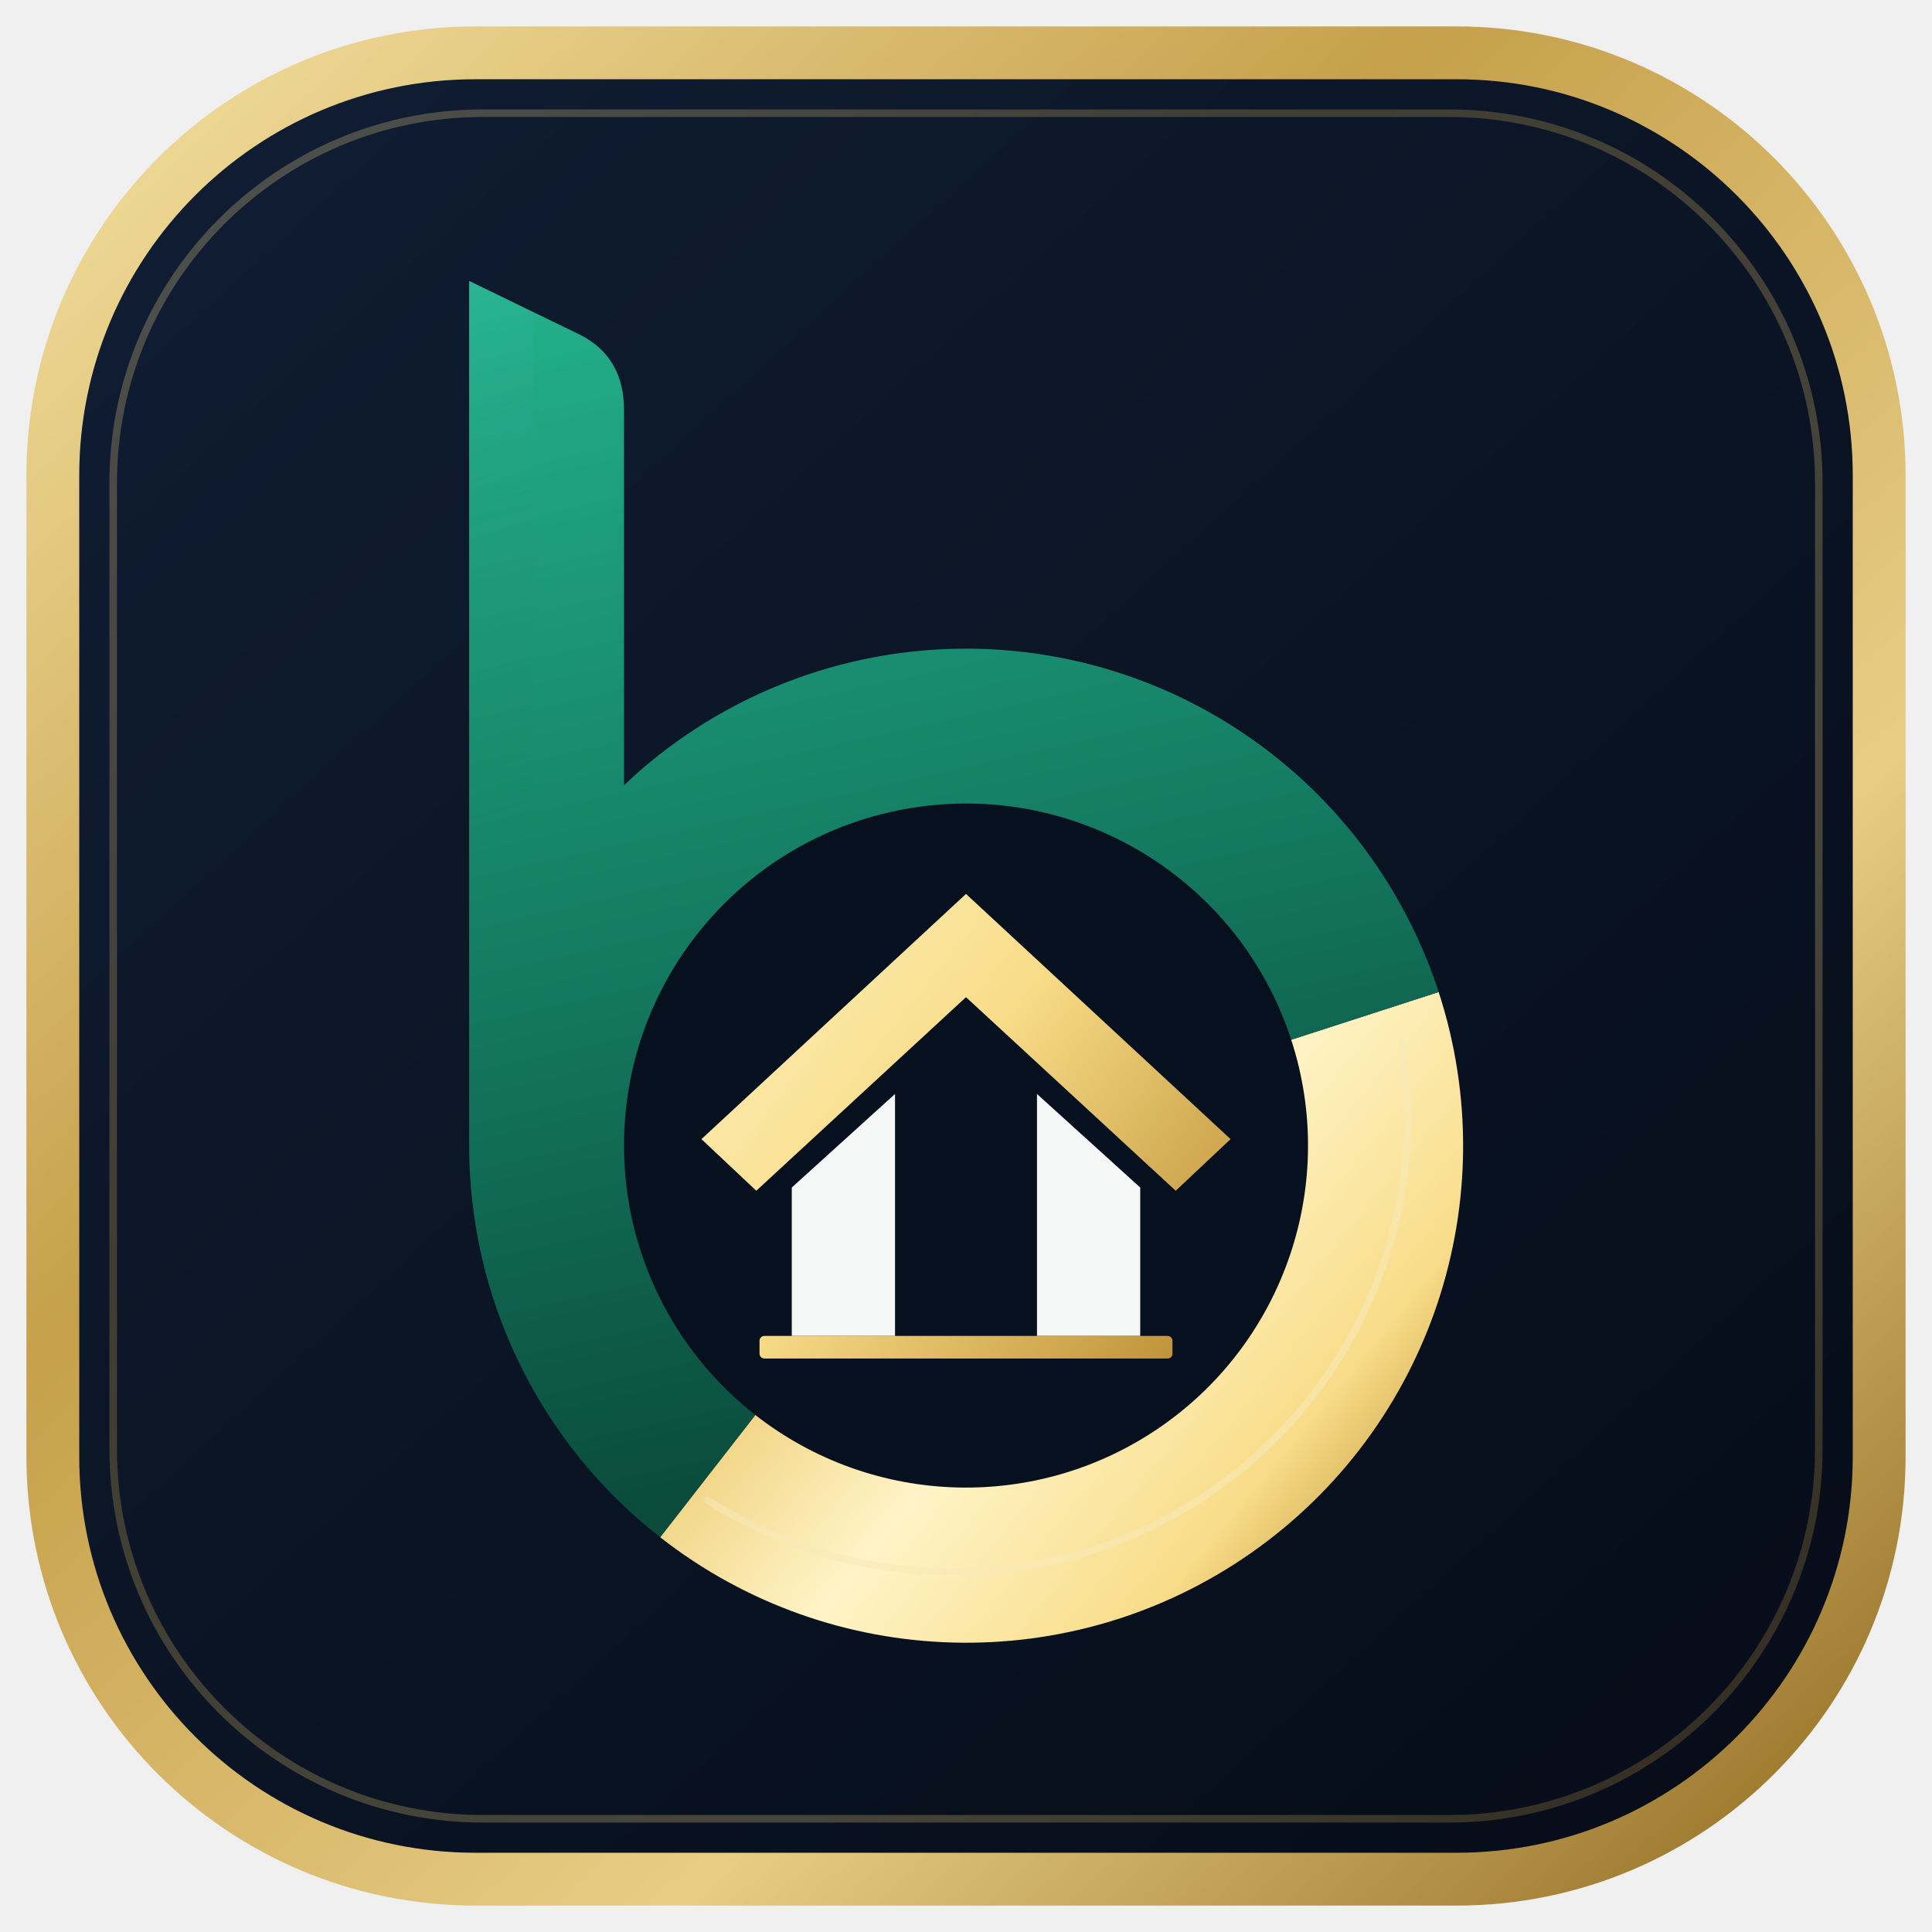
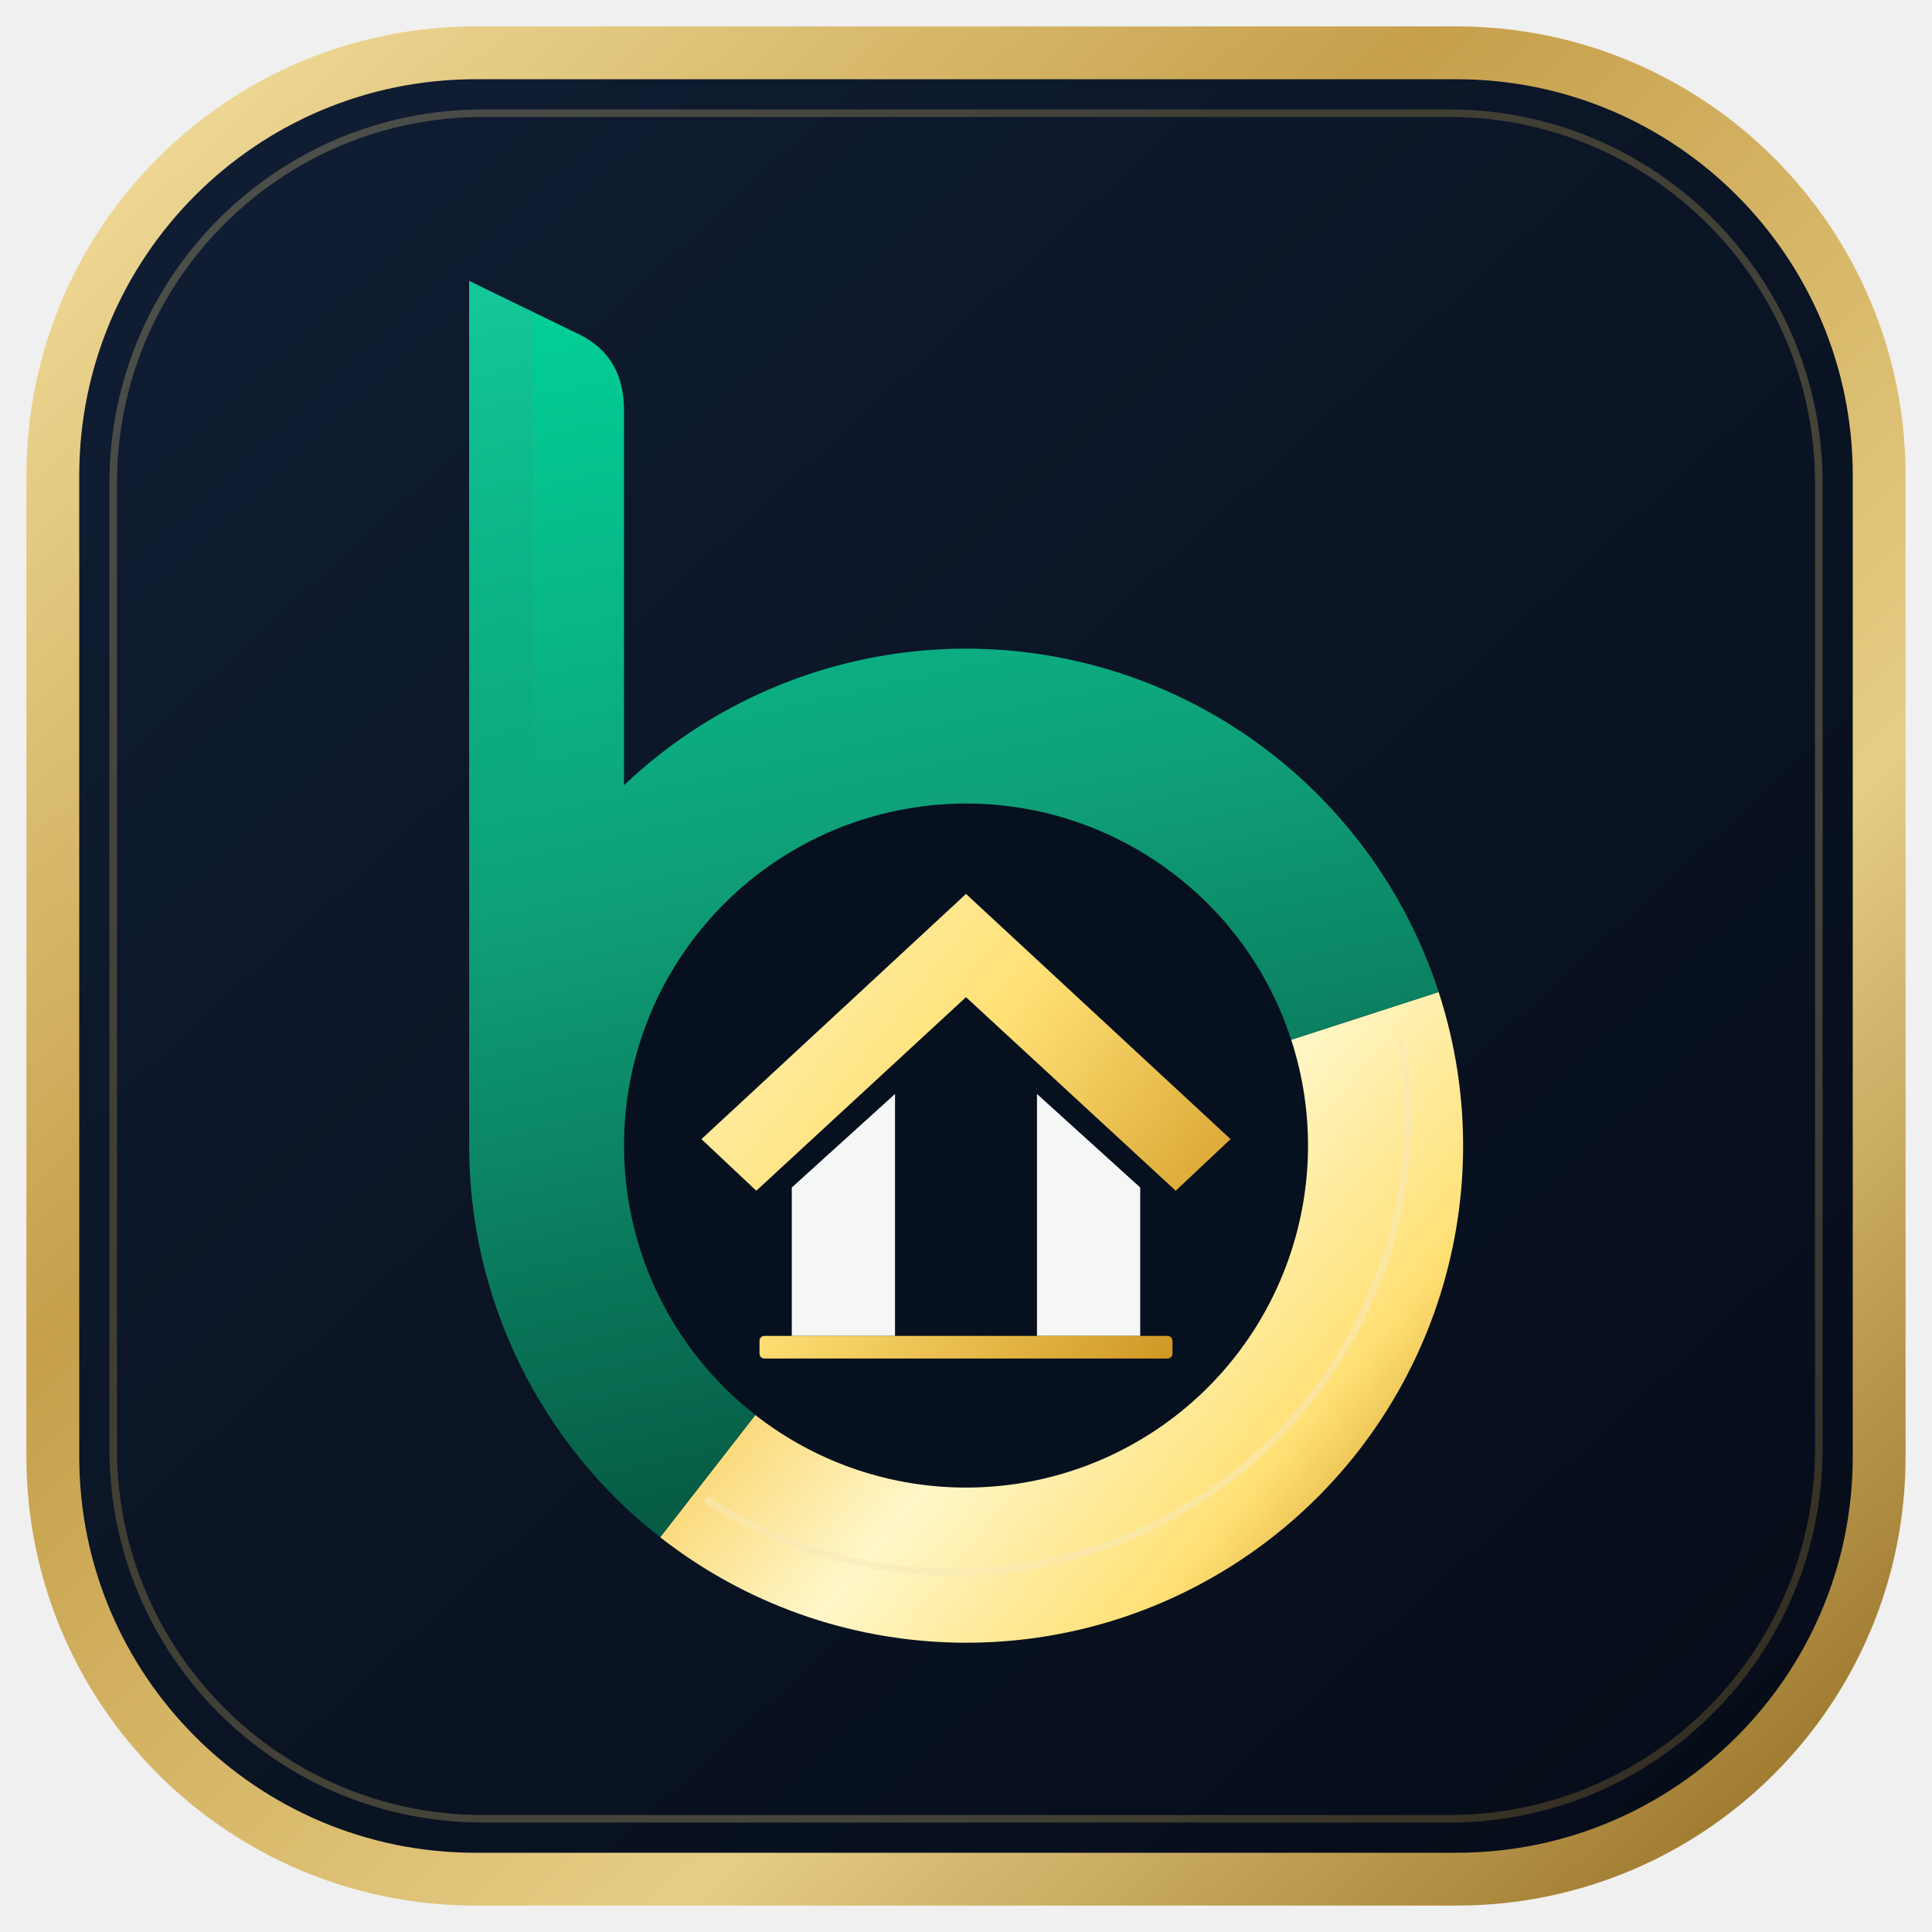
<svg xmlns="http://www.w3.org/2000/svg" viewBox="0 0 512 512" width="512" height="512" fill="none">
  <defs>
    <linearGradient id="bw-fav-em-stem" x1="88" y1="42" x2="175" y2="430" gradientUnits="userSpaceOnUse">
-       <stop offset="0%" stop-color="#24B58F" />
-       <stop offset="52%" stop-color="#158065" />
-       <stop offset="100%" stop-color="#0A4B3B" />
+       <stop offset="0%" stop-color="#00D69A" />
+       <stop offset="52%" stop-color="#0FA078" />
+       <stop offset="100%" stop-color="#065C45" />
    </linearGradient>
    <linearGradient id="bw-fav-em-arch" x1="120" y1="168" x2="412" y2="330" gradientUnits="userSpaceOnUse">
-       <stop offset="0%" stop-color="#24B58F" />
-       <stop offset="58%" stop-color="#158065" />
-       <stop offset="100%" stop-color="#0A4B3B" />
+       <stop offset="0%" stop-color="#00D69A" />
+       <stop offset="58%" stop-color="#0FA078" />
+       <stop offset="100%" stop-color="#065C45" />
    </linearGradient>
    <linearGradient id="bw-fav-em-facet" x1="94" y1="44" x2="148" y2="210" gradientUnits="userSpaceOnUse">
      <stop offset="0%" stop-color="#35BFA0" stop-opacity="0.42" />
      <stop offset="100%" stop-color="#13755C" stop-opacity="0" />
    </linearGradient>
    <linearGradient id="bw-fav-gold-ring" x1="158" y1="242" x2="414" y2="452" gradientUnits="userSpaceOnUse">
-       <stop offset="0%" stop-color="#B88A2E" />
-       <stop offset="28%" stop-color="#E8BF58" />
-       <stop offset="58%" stop-color="#FFF4C7" />
-       <stop offset="82%" stop-color="#F8DC88" />
-       <stop offset="100%" stop-color="#B88A2E" />
+       <stop offset="0%" stop-color="#C98D19" />
+       <stop offset="28%" stop-color="#F7C33E" />
+       <stop offset="58%" stop-color="#FFF7C9" />
+       <stop offset="82%" stop-color="#FFE074" />
+       <stop offset="100%" stop-color="#C98D19" />
    </linearGradient>
    <linearGradient id="bw-fav-gold-roof" x1="184" y1="224" x2="366" y2="368" gradientUnits="userSpaceOnUse">
-       <stop offset="0%" stop-color="#FFF4C7" />
-       <stop offset="48%" stop-color="#F8DC88" />
-       <stop offset="100%" stop-color="#B88A2E" />
+       <stop offset="0%" stop-color="#FFF7C9" />
+       <stop offset="48%" stop-color="#FFE074" />
+       <stop offset="100%" stop-color="#C98D19" />
    </linearGradient>
    <linearGradient id="bw-fav-gold-text" x1="0%" y1="0%" x2="100%" y2="0%">
-       <stop offset="0%" stop-color="#F8DC88" />
-       <stop offset="50%" stop-color="#FFF4C7" />
-       <stop offset="100%" stop-color="#E8BF58" />
+       <stop offset="0%" stop-color="#FFE074" />
+       <stop offset="50%" stop-color="#FFF7C9" />
+       <stop offset="100%" stop-color="#F7C33E" />
    </linearGradient>
    <linearGradient id="bw-fav-crest-bg" x1="40" y1="20" x2="472" y2="492" gradientUnits="userSpaceOnUse">
      <stop offset="0%" stop-color="#101D33" />
      <stop offset="52%" stop-color="#0A1424" />
      <stop offset="100%" stop-color="#060C18" />
    </linearGradient>
    <linearGradient id="bw-fav-crest-rim" x1="36" y1="24" x2="476" y2="488" gradientUnits="userSpaceOnUse">
      <stop offset="0%" stop-color="#F0DB99" />
      <stop offset="35%" stop-color="#C6A04B" />
      <stop offset="70%" stop-color="#E7CD85" />
      <stop offset="100%" stop-color="#9A752A" />
    </linearGradient>
    <clipPath id="bw-fav-bowl-clip">
      <circle cx="272" cy="316" r="154" />
    </clipPath>
  </defs>
  <rect x="14" y="14" width="484" height="484" rx="112" fill="url(#bw-fav-crest-bg)" stroke="url(#bw-fav-crest-rim)" stroke-width="14" />
  <rect x="30" y="30" width="452" height="452" rx="98" stroke="url(#bw-fav-crest-rim)" stroke-width="2" opacity="0.28" />
  <g transform="translate(23.44, 33.41) scale(0.855)">
    <g id="bw-fav-mark">
      <circle cx="272" cy="316" r="108" fill="#07101E" />
      <path d="M 418.5 268.4                A 154 154 0 0 1 177.2 437.4                L 206.7 399.5                A 106 106 0 0 0 372.8 283.2                Z" fill="url(#bw-fav-gold-ring)" />
      <path d="M 118 48                L 153 65                Q 166 72 166 88                L 166 204.3                A 154 154 0 0 1 418.5 268.4                L 372.8 283.2                A 106 106 0 0 0 166 316                A 106 106 0 0 0 206.7 399.5                L 177.2 437.4                A 154 154 0 0 1 118 316                Z" fill="url(#bw-fav-em-stem)" />
      <path d="M 118 48 L 138 58 L 138 316 C 138 355 151 389 175 416 L 157 424 C 132 394 118 357 118 316 Z" fill="url(#bw-fav-em-facet)" />
      <path d="M 192 426 A 141 141 0 0 0 407 284" stroke="#F8E9B8" stroke-width="2.2" stroke-linecap="round" fill="none" opacity="0.58" />
      <path d="M 190 314                L 272 238                L 354 314                L 337 330                L 272 270                L 207 330                Z" fill="url(#bw-fav-gold-roof)" />
      <path d="M 218 329 L 250 300 L 250 375 L 218 375 Z" fill="#FFFFFF" opacity="0.96" />
      <path d="M 326 329 L 294 300 L 294 375 L 326 375 Z" fill="#FFFFFF" opacity="0.96" />
      <rect x="208" y="375" width="128" height="7" rx="1.5" fill="url(#bw-fav-gold-roof)" />
    </g>
  </g>
</svg>
